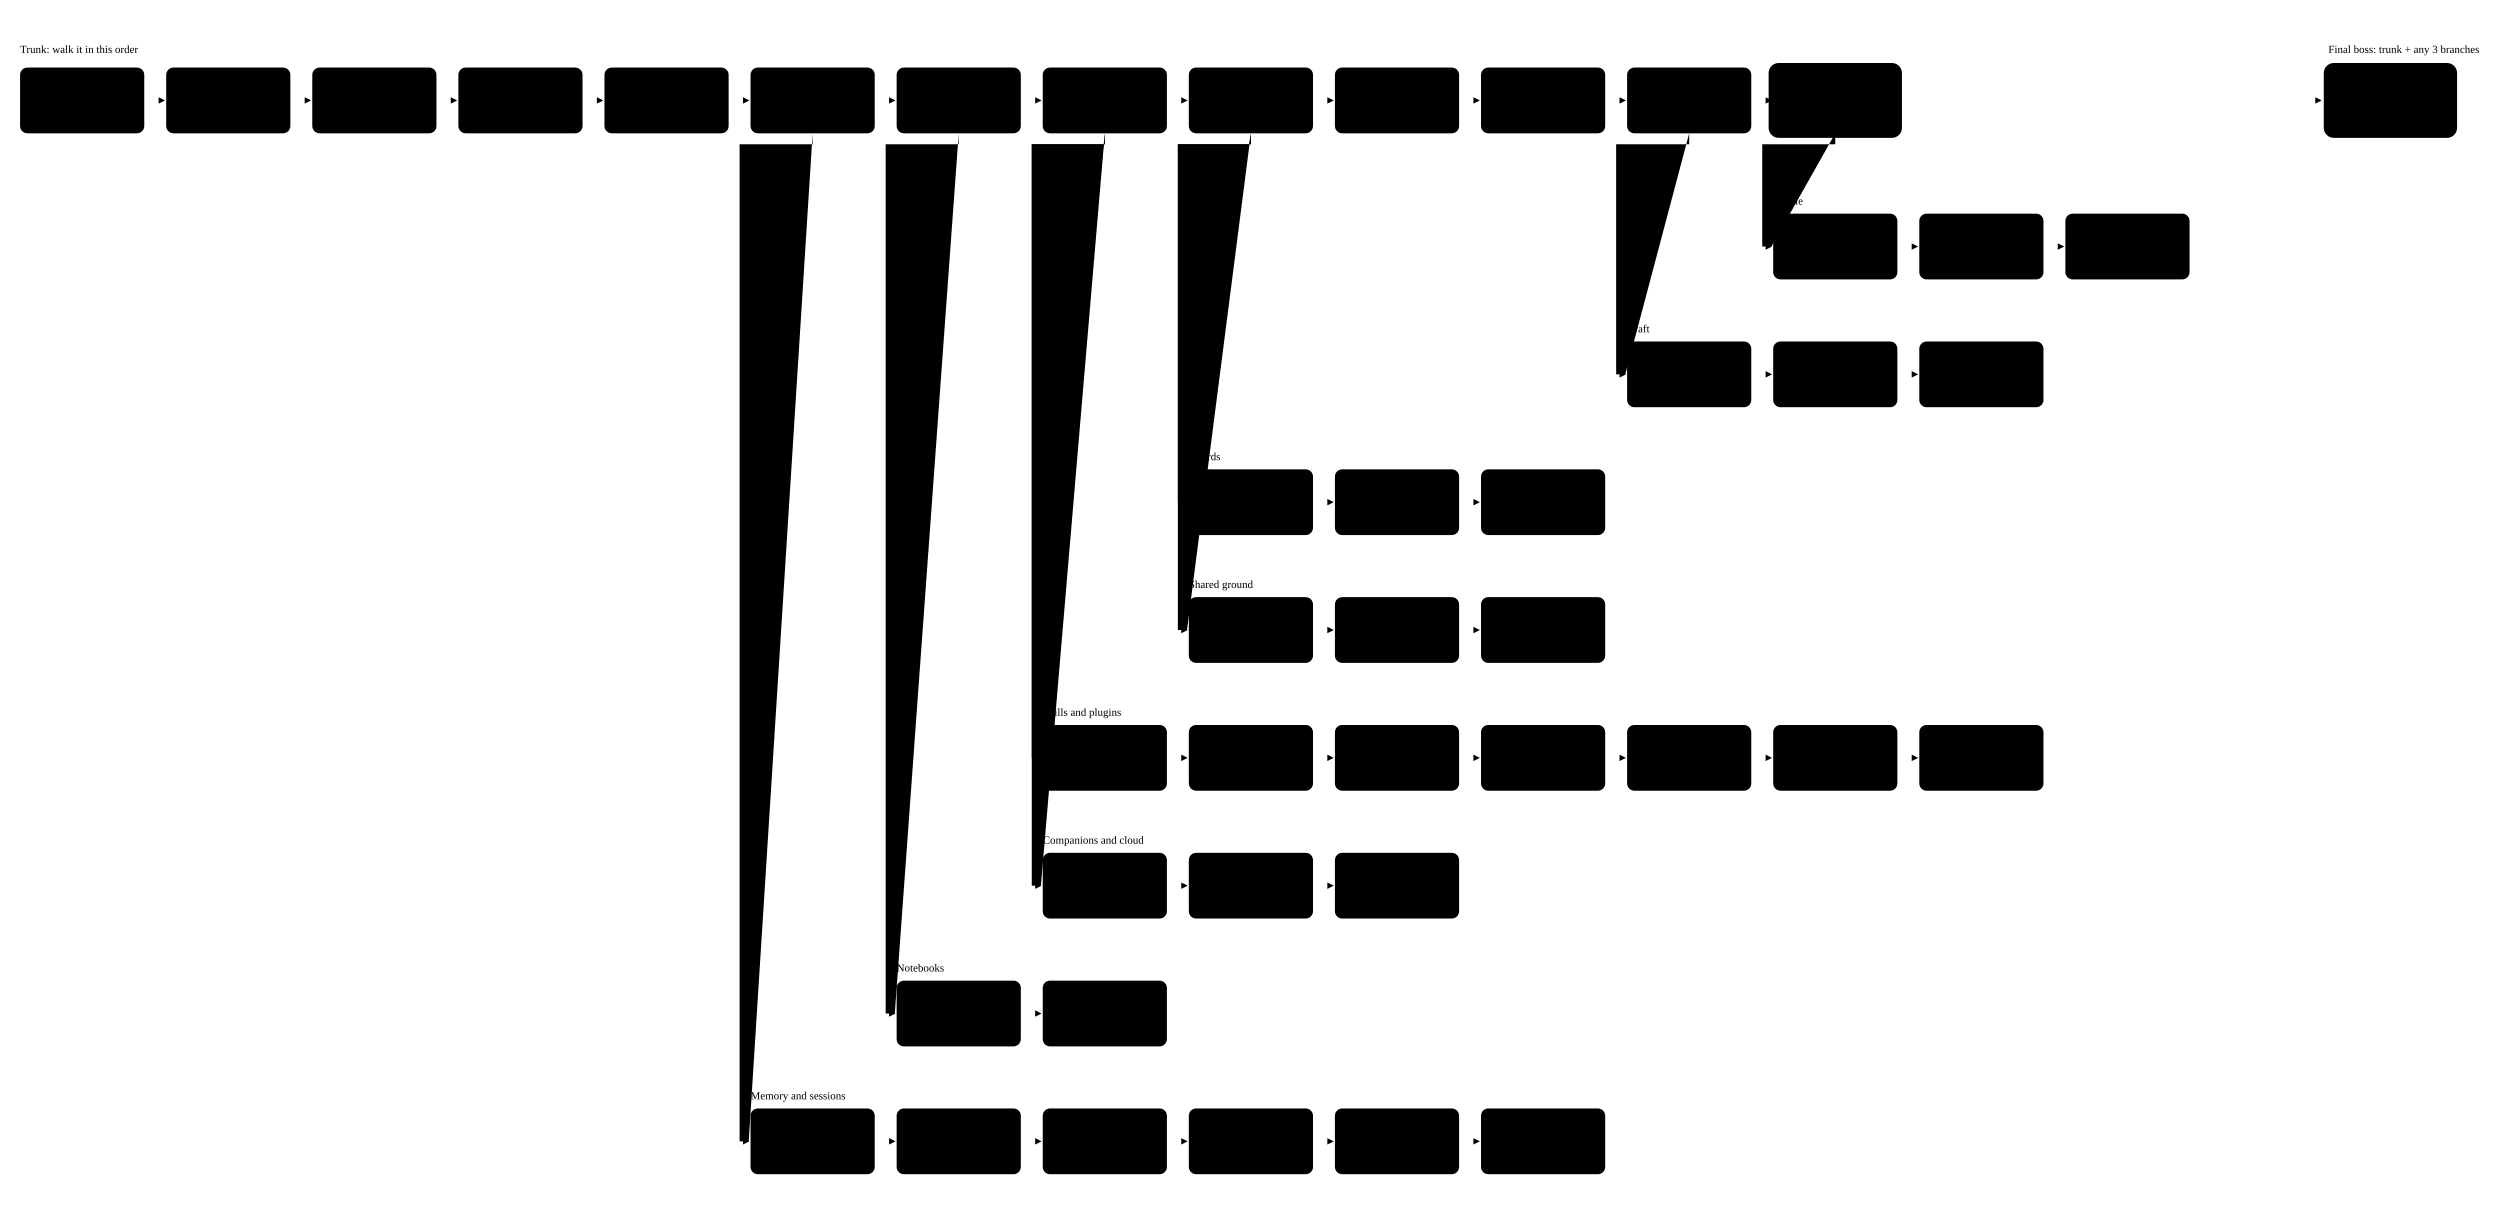
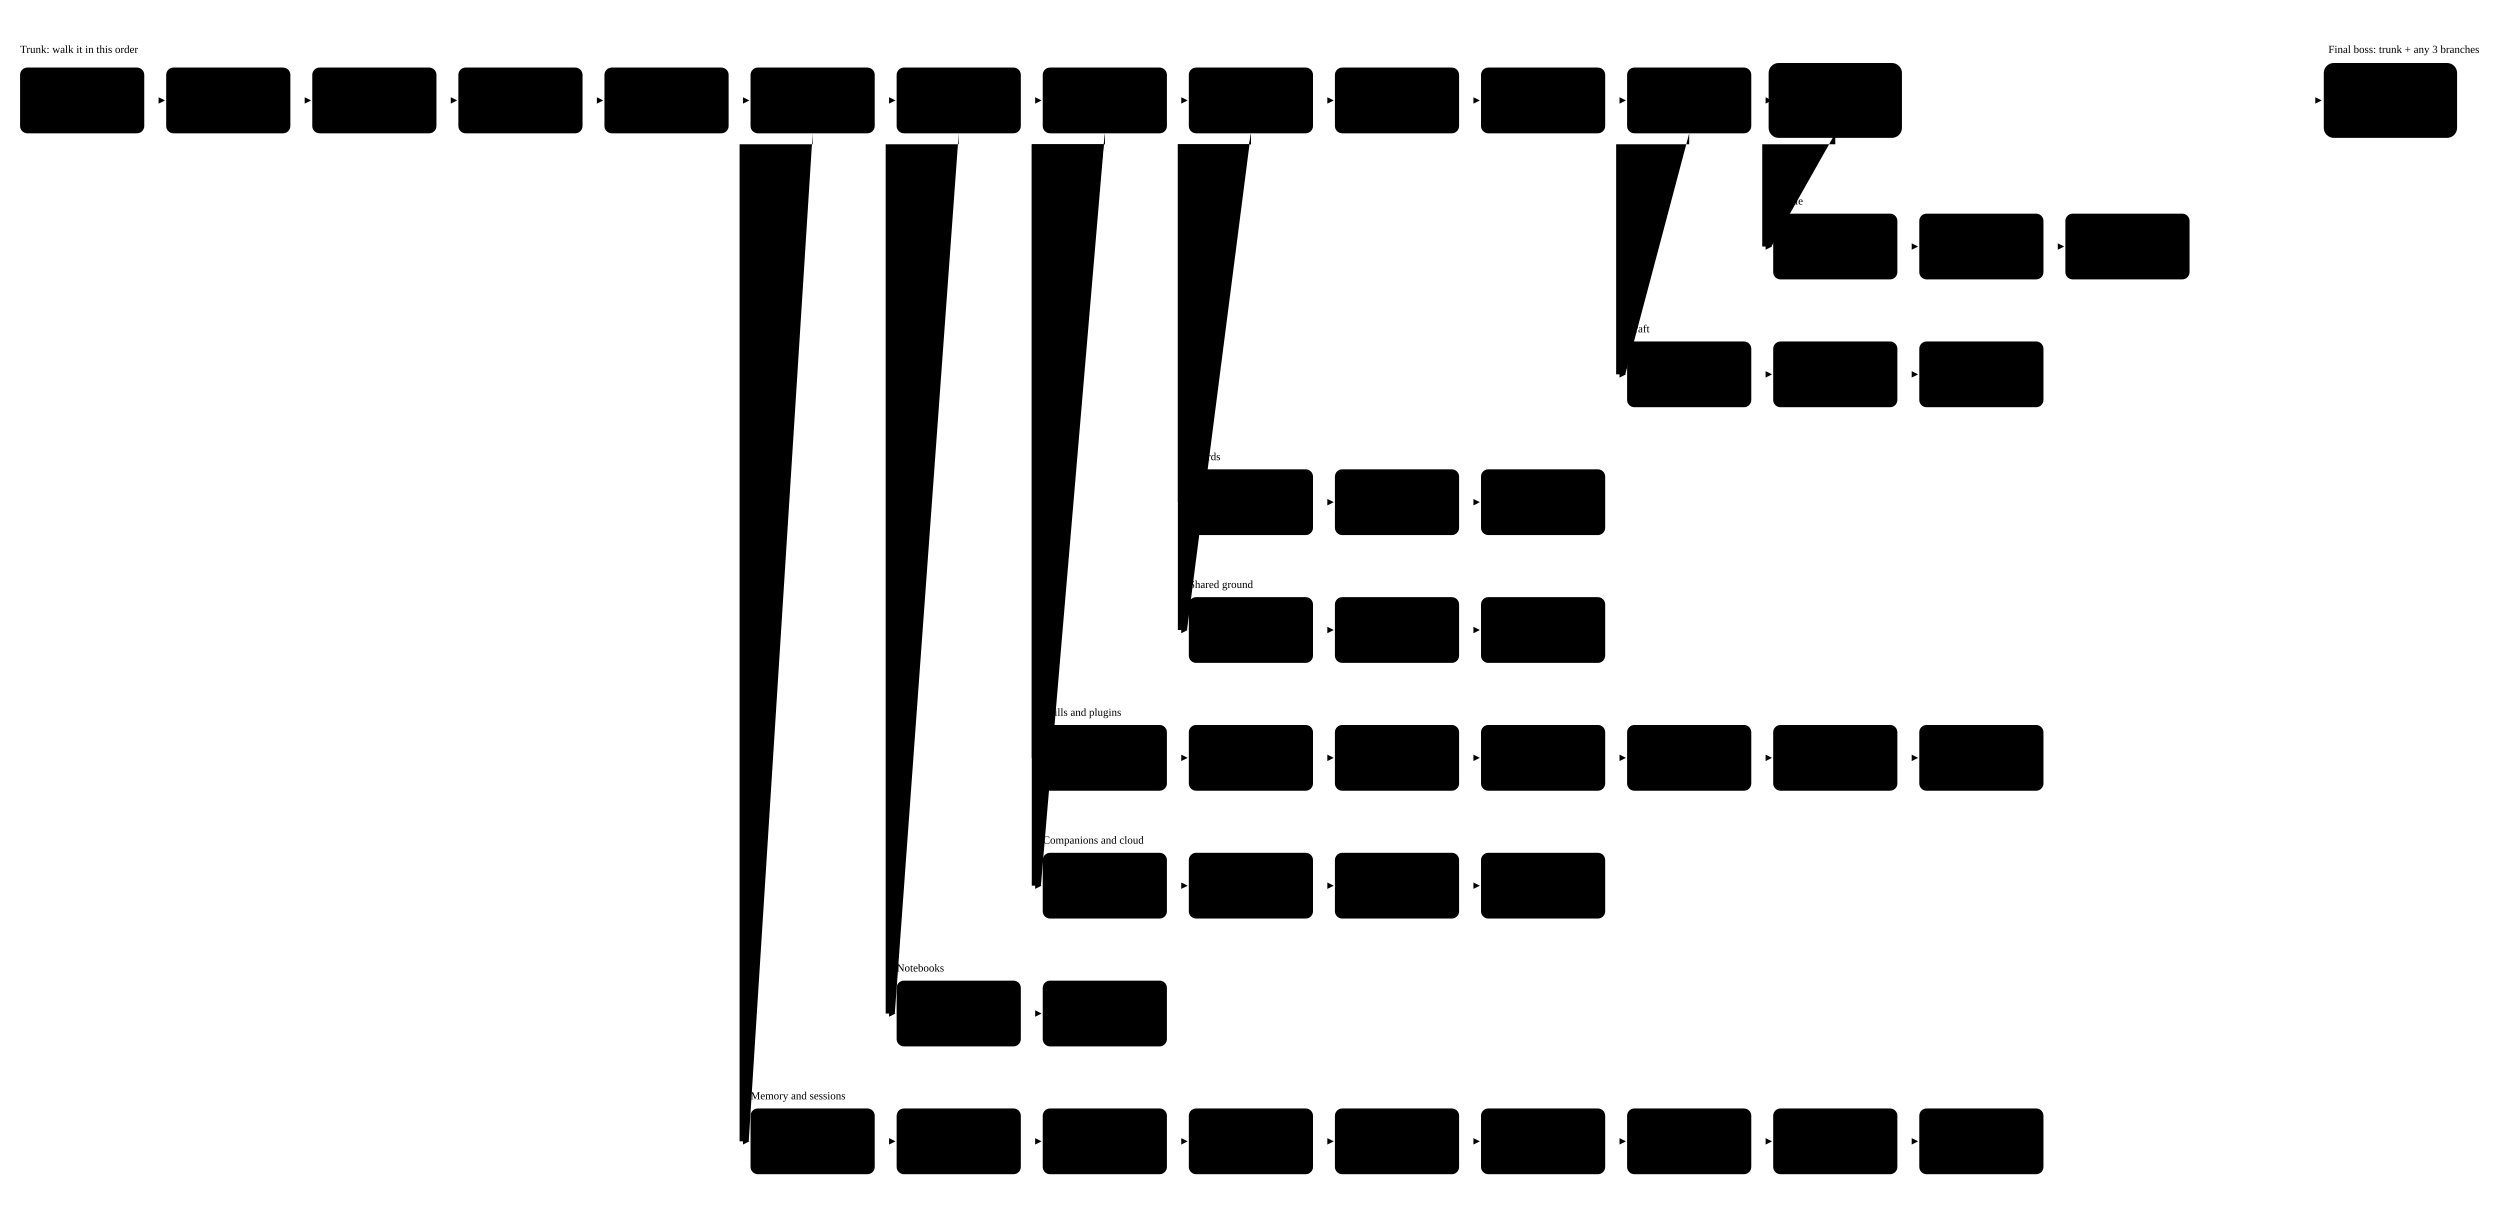
<svg xmlns="http://www.w3.org/2000/svg" class="ao-net" viewBox="0 0 2738 1336" width="2738" height="1336" role="group" aria-label="Quest network. A text list of every quest follows the map.">
  <defs>
    <marker id="ah" viewBox="0 0 10 10" refX="9" refY="5" markerWidth="7" markerHeight="7" orient="auto">
      <path d="M0 0 L10 5 L0 10 z" class="ahead" />
    </marker>
  </defs>
  <line class="edge" x1="158.0" y1="110" x2="180.0" y2="110" marker-end="url(#ah)" />
  <line class="edge" x1="318.0" y1="110" x2="340.0" y2="110" marker-end="url(#ah)" />
  <line class="edge" x1="478.0" y1="110" x2="500.0" y2="110" marker-end="url(#ah)" />
  <line class="edge" x1="638.0" y1="110" x2="660.0" y2="110" marker-end="url(#ah)" />
  <line class="edge" x1="798.0" y1="110" x2="820.0" y2="110" marker-end="url(#ah)" />
  <line class="edge" x1="958.0" y1="110" x2="980.0" y2="110" marker-end="url(#ah)" />
  <line class="edge" x1="1118.0" y1="110" x2="1140.0" y2="110" marker-end="url(#ah)" />
  <line class="edge" x1="1278.0" y1="110" x2="1300.0" y2="110" marker-end="url(#ah)" />
  <line class="edge" x1="1438.0" y1="110" x2="1460.0" y2="110" marker-end="url(#ah)" />
  <line class="edge" x1="1598.0" y1="110" x2="1620.0" y2="110" marker-end="url(#ah)" />
  <line class="edge" x1="1758.0" y1="110" x2="1780.0" y2="110" marker-end="url(#ah)" />
  <line class="edge" x1="1918.0" y1="110" x2="1940.0" y2="110" marker-end="url(#ah)" />
  <line class="edge" x1="2083.0" y1="110" x2="2542.0" y2="110" marker-end="url(#ah)" />
  <path class="edge rail" d="M2010 146.0 V158.0 H1930 V270 H1940.0" marker-end="url(#ah)" />
  <line class="edge" x1="2078.0" y1="270" x2="2100.0" y2="270" marker-end="url(#ah)" />
  <line class="edge" x1="2238.0" y1="270" x2="2260.0" y2="270" marker-end="url(#ah)" />
  <path class="edge bus" d="M2398.0 270 H2468.0" />
  <path class="edge rail" d="M1850 146.0 V158.0 H1770 V410 H1780.0" marker-end="url(#ah)" />
  <line class="edge" x1="1918.0" y1="410" x2="1940.0" y2="410" marker-end="url(#ah)" />
  <line class="edge" x1="2078.0" y1="410" x2="2100.0" y2="410" marker-end="url(#ah)" />
  <path class="edge bus" d="M2238.0 410 H2468.0" />
  <path class="edge rail" d="M1370 146.0 V158.0 H1290 V550 H1300.0" marker-end="url(#ah)" />
  <line class="edge" x1="1438.0" y1="550" x2="1460.0" y2="550" marker-end="url(#ah)" />
  <line class="edge" x1="1598.0" y1="550" x2="1620.0" y2="550" marker-end="url(#ah)" />
  <path class="edge bus" d="M1758.0 550 H2468.0" />
  <path class="edge rail" d="M1370 146.0 V158.0 H1290 V690 H1300.0" marker-end="url(#ah)" />
  <line class="edge" x1="1438.0" y1="690" x2="1460.0" y2="690" marker-end="url(#ah)" />
  <line class="edge" x1="1598.0" y1="690" x2="1620.0" y2="690" marker-end="url(#ah)" />
  <path class="edge bus" d="M1758.0 690 H2468.0" />
  <path class="edge rail" d="M1210 146.0 V158.0 H1130 V830 H1140.0" marker-end="url(#ah)" />
  <line class="edge" x1="1278.0" y1="830" x2="1300.0" y2="830" marker-end="url(#ah)" />
  <line class="edge" x1="1438.0" y1="830" x2="1460.0" y2="830" marker-end="url(#ah)" />
  <line class="edge" x1="1598.0" y1="830" x2="1620.0" y2="830" marker-end="url(#ah)" />
  <line class="edge" x1="1758.0" y1="830" x2="1780.0" y2="830" marker-end="url(#ah)" />
  <line class="edge" x1="1918.0" y1="830" x2="1940.0" y2="830" marker-end="url(#ah)" />
  <line class="edge optional" x1="2078.0" y1="830" x2="2100.0" y2="830" marker-end="url(#ah)" />
  <path class="edge bus" d="M2238.0 830 H2468.0" />
  <path class="edge rail" d="M1210 146.0 V158.0 H1130 V970 H1140.0" marker-end="url(#ah)" />
  <line class="edge" x1="1278.0" y1="970" x2="1300.0" y2="970" marker-end="url(#ah)" />
  <line class="edge optional" x1="1438.0" y1="970" x2="1460.0" y2="970" marker-end="url(#ah)" />
-   <path class="edge bus" d="M1598.0 970 H2468.0" />
+   <line class="edge optional" x1="1598.0" y1="970" x2="1620.0" y2="970" marker-end="url(#ah)" />
+   <path class="edge bus" d="M1758.0 970 H2468.0" />
  <path class="edge rail" d="M1050 146.0 V158.0 H970 V1110 H980.0" marker-end="url(#ah)" />
  <line class="edge" x1="1118.0" y1="1110" x2="1140.0" y2="1110" marker-end="url(#ah)" />
  <path class="edge bus" d="M1278.0 1110 H2468.0" />
  <path class="edge rail" d="M890 146.0 V158.0 H810 V1250 H820.0" marker-end="url(#ah)" />
  <line class="edge" x1="958.0" y1="1250" x2="980.0" y2="1250" marker-end="url(#ah)" />
  <line class="edge" x1="1118.0" y1="1250" x2="1140.0" y2="1250" marker-end="url(#ah)" />
  <line class="edge" x1="1278.0" y1="1250" x2="1300.0" y2="1250" marker-end="url(#ah)" />
  <line class="edge optional" x1="1438.0" y1="1250" x2="1460.0" y2="1250" marker-end="url(#ah)" />
  <line class="edge optional" x1="1598.0" y1="1250" x2="1620.0" y2="1250" marker-end="url(#ah)" />
-   <path class="edge bus" d="M1758.0 1250 H2468.0" />
+   <line class="edge optional" x1="1758.0" y1="1250" x2="1780.0" y2="1250" marker-end="url(#ah)" />
+   <line class="edge optional" x1="1918.0" y1="1250" x2="1940.0" y2="1250" marker-end="url(#ah)" />
+   <line class="edge optional" x1="2078.0" y1="1250" x2="2100.0" y2="1250" marker-end="url(#ah)" />
+   <path class="edge bus" d="M2238.0 1250 H2468.0" />
  <path class="edge bus" d="M2468.0 1250 V110" />
  <text class="lane-label" x="22.0" y="58.0">Trunk: walk it in this order</text>
  <text class="lane-label" x="2550.0" y="58.0">Final boss: trunk + any 3 branches</text>
  <text class="lane-label" x="1942.0" y="224.0" data-branch-label="reef">People <tspan class="bprog" data-branch="reef" />
  </text>
  <text class="lane-label" x="1782.0" y="364.0" data-branch-label="craft">Craft <tspan class="bprog" data-branch="craft" />
  </text>
  <text class="lane-label" x="1302.0" y="504.0" data-branch-label="guards">Guards <tspan class="bprog" data-branch="guards" />
  </text>
  <text class="lane-label" x="1302.0" y="644.0" data-branch-label="citadel">Shared ground <tspan class="bprog" data-branch="citadel" />
  </text>
  <text class="lane-label" x="1142.0" y="784.0" data-branch-label="skills">Skills and plugins <tspan class="bprog" data-branch="skills" />
  </text>
  <text class="lane-label" x="1142.0" y="924.0" data-branch-label="companions">Companions and cloud <tspan class="bprog" data-branch="companions" />
  </text>
  <text class="lane-label" x="982.0" y="1064.0" data-branch-label="notebooks">Notebooks <tspan class="bprog" data-branch="notebooks" />
  </text>
  <text class="lane-label" x="822.0" y="1204.0" data-branch-label="memory">Memory and sessions <tspan class="bprog" data-branch="memory" />
  </text>
  <a class="node trunk" href="zones/basecamp/name-the-fears.html" data-id="basecamp-name-the-fears" data-x="90" data-y="110" data-branch="trunk" data-title="Name the Fears">
    <rect class="box" x="22.0" y="74.0" width="136" height="72" rx="8" />
    <text class="t" x="90" y="92.0" text-anchor="middle">
      <tspan x="90" dy="0">Name the Fears</tspan>
    </text>
    <text class="st" x="90" y="138.0" text-anchor="middle" />
  </a>
  <a class="node trunk" href="zones/basecamp/three-kinds-of-machine.html" data-id="basecamp-three-kinds-of-machine" data-x="250" data-y="110" data-branch="trunk" data-title="Three Kinds of Machine">
    <rect class="box" x="182.0" y="74.0" width="136" height="72" rx="8" />
    <text class="t" x="250" y="92.0" text-anchor="middle">
      <tspan x="250" dy="0">Three Kinds of</tspan>
      <tspan x="250" dy="14">Machine</tspan>
    </text>
    <text class="st" x="250" y="138.0" text-anchor="middle" />
  </a>
  <a class="node trunk" href="zones/basecamp/know-your-gear.html" data-id="basecamp-know-your-gear" data-x="410" data-y="110" data-branch="trunk" data-title="Know Your Gear">
    <rect class="box" x="342.0" y="74.0" width="136" height="72" rx="8" />
    <text class="t" x="410" y="92.0" text-anchor="middle">
      <tspan x="410" dy="0">Know Your Gear</tspan>
    </text>
    <text class="st" x="410" y="138.0" text-anchor="middle" />
  </a>
  <a class="node trunk" href="zones/codon-mill/tokens-not-letters.html" data-id="codon-mill-tokens-not-letters" data-x="570" data-y="110" data-branch="trunk" data-title="Tokens, Not Letters">
    <rect class="box" x="502.0" y="74.0" width="136" height="72" rx="8" />
    <text class="t" x="570" y="92.0" text-anchor="middle">
      <tspan x="570" dy="0">Tokens, Not</tspan>
      <tspan x="570" dy="14">Letters</tspan>
    </text>
    <text class="st" x="570" y="138.0" text-anchor="middle" />
  </a>
  <a class="node trunk" href="zones/codon-mill/where-machines-fail.html" data-id="codon-mill-where-machines-fail" data-x="730" data-y="110" data-branch="trunk" data-title="Where Machines Fail">
    <rect class="box" x="662.0" y="74.0" width="136" height="72" rx="8" />
    <text class="t" x="730" y="92.0" text-anchor="middle">
      <tspan x="730" dy="0">Where Machines</tspan>
      <tspan x="730" dy="14">Fail</tspan>
    </text>
    <text class="st" x="730" y="138.0" text-anchor="middle" />
  </a>
  <a class="node trunk" href="zones/codon-mill/the-context-window.html" data-id="codon-mill-the-context-window" data-x="890" data-y="110" data-branch="trunk" data-title="The Context Window">
    <rect class="box" x="822.0" y="74.0" width="136" height="72" rx="8" />
    <text class="t" x="890" y="92.0" text-anchor="middle">
      <tspan x="890" dy="0">The Context</tspan>
      <tspan x="890" dy="14">Window</tspan>
    </text>
    <text class="st" x="890" y="138.0" text-anchor="middle" />
  </a>
  <a class="node trunk" href="zones/crypt/shield-of-undo.html" data-id="crypt-shield-of-undo" data-x="1050" data-y="110" data-branch="trunk" data-title="Save Point">
    <rect class="box" x="982.0" y="74.0" width="136" height="72" rx="8" />
    <text class="t" x="1050" y="92.0" text-anchor="middle">
      <tspan x="1050" dy="0">Save Point</tspan>
    </text>
    <text class="st" x="1050" y="138.0" text-anchor="middle" />
  </a>
  <a class="node trunk" href="zones/kennel/recruit-the-beast.html" data-id="kennel-recruit-the-beast" data-x="1210" data-y="110" data-branch="trunk" data-title="Recruit the Beast">
    <rect class="box" x="1142.0" y="74.0" width="136" height="72" rx="8" />
    <text class="t" x="1210" y="92.0" text-anchor="middle">
      <tspan x="1210" dy="0">Recruit the Beast</tspan>
    </text>
    <text class="st" x="1210" y="138.0" text-anchor="middle" />
  </a>
  <a class="node trunk" href="zones/crypt/rules-of-the-carapace.html" data-id="crypt-rules-of-the-carapace" data-x="1370" data-y="110" data-branch="trunk" data-title="Grow the Carapace">
    <rect class="box" x="1302.0" y="74.0" width="136" height="72" rx="8" />
    <text class="t" x="1370" y="92.0" text-anchor="middle">
      <tspan x="1370" dy="0">Grow the Carapace</tspan>
    </text>
    <text class="st" x="1370" y="138.0" text-anchor="middle" />
  </a>
  <a class="node trunk" href="zones/crypt/secrets-and-sensitive-ground.html" data-id="crypt-secrets-and-sensitive-ground" data-x="1530" data-y="110" data-branch="trunk" data-title="The Locked Cabinet">
    <rect class="box" x="1462.0" y="74.0" width="136" height="72" rx="8" />
    <text class="t" x="1530" y="92.0" text-anchor="middle">
      <tspan x="1530" dy="0">The Locked</tspan>
      <tspan x="1530" dy="14">Cabinet</tspan>
    </text>
    <text class="st" x="1530" y="138.0" text-anchor="middle" />
  </a>
  <a class="node trunk" href="zones/maze/spot-the-mirage.html" data-id="maze-spot-the-mirage" data-x="1690" data-y="110" data-branch="trunk" data-title="Spot the Mirage">
    <rect class="box" x="1622.0" y="74.0" width="136" height="72" rx="8" />
    <text class="t" x="1690" y="92.0" text-anchor="middle">
      <tspan x="1690" dy="0">Spot the Mirage</tspan>
    </text>
    <text class="st" x="1690" y="138.0" text-anchor="middle" />
  </a>
  <a class="node trunk" href="zones/maze/ground-truth.html" data-id="maze-ground-truth" data-x="1850" data-y="110" data-branch="trunk" data-title="Ground Truth">
    <rect class="box" x="1782.0" y="74.0" width="136" height="72" rx="8" />
    <text class="t" x="1850" y="92.0" text-anchor="middle">
      <tspan x="1850" dy="0">Ground Truth</tspan>
    </text>
    <text class="st" x="1850" y="138.0" text-anchor="middle" />
  </a>
  <a class="node trunk boss" href="zones/maze/wall-of-output.html" data-id="maze-wall-of-output" data-x="2010" data-y="110" data-branch="trunk" data-title="Boss: The Wall of Output">
    <rect class="box" x="1942.0" y="74.0" width="136" height="72" rx="8" />
    <rect class="box2" x="1937.0" y="69.0" width="146" height="82" rx="11" />
    <text class="t" x="2010" y="92.0" text-anchor="middle">
      <tspan x="2010" dy="0">Boss: The Wall of</tspan>
      <tspan x="2010" dy="14">Output</tspan>
    </text>
    <text class="st" x="2010" y="138.0" text-anchor="middle" />
  </a>
  <a class="node finale boss" href="zones/murk/clear-the-murk.html" data-id="murk-clear-the-murk" data-x="2618.0" data-y="110" data-branch="finale" data-title="Boss: Clear the Murk">
    <rect class="box" x="2550.0" y="74.0" width="136" height="72" rx="8" />
    <rect class="box2" x="2545.0" y="69.0" width="146" height="82" rx="11" />
    <text class="t" x="2618.0" y="92.0" text-anchor="middle">
      <tspan x="2618.0" dy="0">Boss: Clear the</tspan>
      <tspan x="2618.0" dy="14">Murk</tspan>
    </text>
    <text class="st" x="2618.0" y="138.0" text-anchor="middle" />
  </a>
  <a class="node branch" href="zones/reef/send-small-say-so.html" data-id="reef-send-small-say-so" data-x="2010" data-y="270" data-branch="reef" data-title="Send Small, Say So">
    <rect class="box" x="1942.0" y="234.0" width="136" height="72" rx="8" />
    <text class="t" x="2010" y="252.0" text-anchor="middle">
      <tspan x="2010" dy="0">Send Small, Say</tspan>
      <tspan x="2010" dy="14">So</tspan>
    </text>
    <text class="st" x="2010" y="298.0" text-anchor="middle" />
  </a>
  <a class="node branch" href="zones/reef/the-reviewers-code.html" data-id="reef-the-reviewers-code" data-x="2170" data-y="270" data-branch="reef" data-title="The Reviewer's Code">
    <rect class="box" x="2102.0" y="234.0" width="136" height="72" rx="8" />
    <text class="t" x="2170" y="252.0" text-anchor="middle">
      <tspan x="2170" dy="0">The Reviewer's</tspan>
      <tspan x="2170" dy="14">Code</tspan>
    </text>
    <text class="st" x="2170" y="298.0" text-anchor="middle" />
  </a>
  <a class="node branch" href="zones/reef/teach-and-share-the-load.html" data-id="reef-teach-and-share-the-load" data-x="2330" data-y="270" data-branch="reef" data-title="Teach and Share the Load">
    <rect class="box" x="2262.0" y="234.0" width="136" height="72" rx="8" />
    <text class="t" x="2330" y="252.0" text-anchor="middle">
      <tspan x="2330" dy="0">Teach and Share</tspan>
      <tspan x="2330" dy="14">the Load</tspan>
    </text>
    <text class="st" x="2330" y="298.0" text-anchor="middle" />
  </a>
  <a class="node branch" href="zones/factory/dry-run-first.html" data-id="factory-dry-run-first" data-x="1850" data-y="410" data-branch="craft" data-title="Dry Run First">
    <rect class="box" x="1782.0" y="374.0" width="136" height="72" rx="8" />
    <text class="t" x="1850" y="392.0" text-anchor="middle">
      <tspan x="1850" dy="0">Dry Run First</tspan>
    </text>
    <text class="st" x="1850" y="438.0" text-anchor="middle" />
  </a>
  <a class="node branch" href="zones/factory/same-every-time.html" data-id="factory-same-every-time" data-x="2010" data-y="410" data-branch="craft" data-title="Same Every Time">
    <rect class="box" x="1942.0" y="374.0" width="136" height="72" rx="8" />
    <text class="t" x="2010" y="392.0" text-anchor="middle">
      <tspan x="2010" dy="0">Same Every Time</tspan>
    </text>
    <text class="st" x="2010" y="438.0" text-anchor="middle" />
  </a>
  <a class="node branch" href="zones/factory/read-the-rails.html" data-id="factory-read-the-rails" data-x="2170" data-y="410" data-branch="craft" data-title="Read the Rails">
    <rect class="box" x="2102.0" y="374.0" width="136" height="72" rx="8" />
    <text class="t" x="2170" y="392.0" text-anchor="middle">
      <tspan x="2170" dy="0">Read the Rails</tspan>
    </text>
    <text class="st" x="2170" y="438.0" text-anchor="middle" />
  </a>
  <a class="node branch" href="zones/gatehouse/plug-in-a-server.html" data-id="gatehouse-plug-in-a-server" data-x="1370" data-y="550" data-branch="guards" data-title="Plug In a Server">
    <rect class="box" x="1302.0" y="514.0" width="136" height="72" rx="8" />
    <text class="t" x="1370" y="532.0" text-anchor="middle">
      <tspan x="1370" dy="0">Plug In a Server</tspan>
    </text>
    <text class="st" x="1370" y="578.0" text-anchor="middle" />
  </a>
  <a class="node branch" href="zones/gatehouse/guard-the-door.html" data-id="gatehouse-guard-the-door" data-x="1530" data-y="550" data-branch="guards" data-title="Guard the Door">
    <rect class="box" x="1462.0" y="514.0" width="136" height="72" rx="8" />
    <text class="t" x="1530" y="532.0" text-anchor="middle">
      <tspan x="1530" dy="0">Guard the Door</tspan>
    </text>
    <text class="st" x="1530" y="578.0" text-anchor="middle" />
  </a>
  <a class="node branch" href="zones/gatehouse/advice-or-enforcement.html" data-id="gatehouse-advice-or-enforcement" data-x="1690" data-y="550" data-branch="guards" data-title="Advice or Enforcement">
    <rect class="box" x="1622.0" y="514.0" width="136" height="72" rx="8" />
    <text class="t" x="1690" y="532.0" text-anchor="middle">
      <tspan x="1690" dy="0">Advice or</tspan>
      <tspan x="1690" dy="14">Enforcement</tspan>
    </text>
    <text class="st" x="1690" y="578.0" text-anchor="middle" />
  </a>
  <a class="node branch" href="zones/citadel/login-node-manners.html" data-id="citadel-login-node-manners" data-x="1370" data-y="690" data-branch="citadel" data-title="Login Node Manners">
    <rect class="box" x="1302.0" y="654.0" width="136" height="72" rx="8" />
    <text class="t" x="1370" y="672.0" text-anchor="middle">
      <tspan x="1370" dy="0">Login Node</tspan>
      <tspan x="1370" dy="14">Manners</tspan>
    </text>
    <text class="st" x="1370" y="718.0" text-anchor="middle" />
  </a>
  <a class="node branch" href="zones/citadel/jobs-not-jam.html" data-id="citadel-jobs-not-jam" data-x="1530" data-y="690" data-branch="citadel" data-title="Jobs, Not Jam">
    <rect class="box" x="1462.0" y="654.0" width="136" height="72" rx="8" />
    <text class="t" x="1530" y="672.0" text-anchor="middle">
      <tspan x="1530" dy="0">Jobs, Not Jam</tspan>
    </text>
    <text class="st" x="1530" y="718.0" text-anchor="middle" />
  </a>
  <a class="node branch" href="zones/citadel/keys-on-shared-ground.html" data-id="citadel-keys-on-shared-ground" data-x="1690" data-y="690" data-branch="citadel" data-title="Keys on Shared Ground">
    <rect class="box" x="1622.0" y="654.0" width="136" height="72" rx="8" />
    <text class="t" x="1690" y="672.0" text-anchor="middle">
      <tspan x="1690" dy="0">Keys on Shared</tspan>
      <tspan x="1690" dy="14">Ground</tspan>
    </text>
    <text class="st" x="1690" y="718.0" text-anchor="middle" />
  </a>
  <a class="node branch" href="zones/forest/write-the-brief.html" data-id="forest-write-the-brief" data-x="1210" data-y="830" data-branch="skills" data-title="Write the Brief">
    <rect class="box" x="1142.0" y="794.0" width="136" height="72" rx="8" />
    <text class="t" x="1210" y="812.0" text-anchor="middle">
      <tspan x="1210" dy="0">Write the Brief</tspan>
    </text>
    <text class="st" x="1210" y="858.0" text-anchor="middle" />
  </a>
  <a class="node branch" href="zones/forest/plan-before-you-edit.html" data-id="forest-plan-before-you-edit" data-x="1370" data-y="830" data-branch="skills" data-title="Plan Before You Edit">
    <rect class="box" x="1302.0" y="794.0" width="136" height="72" rx="8" />
    <text class="t" x="1370" y="812.0" text-anchor="middle">
      <tspan x="1370" dy="0">Plan Before You</tspan>
      <tspan x="1370" dy="14">Edit</tspan>
    </text>
    <text class="st" x="1370" y="858.0" text-anchor="middle" />
  </a>
  <a class="node branch" href="zones/forest/the-project-charter.html" data-id="forest-the-project-charter" data-x="1530" data-y="830" data-branch="skills" data-title="The Project Charter">
    <rect class="box" x="1462.0" y="794.0" width="136" height="72" rx="8" />
    <text class="t" x="1530" y="812.0" text-anchor="middle">
      <tspan x="1530" dy="0">The Project</tspan>
      <tspan x="1530" dy="14">Charter</tspan>
    </text>
    <text class="st" x="1530" y="858.0" text-anchor="middle" />
  </a>
  <a class="node branch" href="zones/forest/forge-a-skill.html" data-id="forest-forge-a-skill" data-x="1690" data-y="830" data-branch="skills" data-title="Forge a Skill">
    <rect class="box" x="1622.0" y="794.0" width="136" height="72" rx="8" />
    <text class="t" x="1690" y="812.0" text-anchor="middle">
      <tspan x="1690" dy="0">Forge a Skill</tspan>
    </text>
    <text class="st" x="1690" y="858.0" text-anchor="middle" />
  </a>
  <a class="node branch" href="zones/forest/close-the-loop.html" data-id="forest-close-the-loop" data-x="1850" data-y="830" data-branch="skills" data-title="Close the Loop">
    <rect class="box" x="1782.0" y="794.0" width="136" height="72" rx="8" />
    <text class="t" x="1850" y="812.0" text-anchor="middle">
      <tspan x="1850" dy="0">Close the Loop</tspan>
    </text>
    <text class="st" x="1850" y="858.0" text-anchor="middle" />
  </a>
  <a class="node branch" href="zones/forest/test-the-skill.html" data-id="forest-test-the-skill" data-x="2010" data-y="830" data-branch="skills" data-title="Test the Skill">
    <rect class="box" x="1942.0" y="794.0" width="136" height="72" rx="8" />
    <text class="t" x="2010" y="812.0" text-anchor="middle">
      <tspan x="2010" dy="0">Test the Skill</tspan>
    </text>
    <text class="st" x="2010" y="858.0" text-anchor="middle" />
  </a>
  <a class="node branch optional" href="zones/forest/bundle-a-plugin.html" data-id="forest-bundle-a-plugin" data-x="2170" data-y="830" data-branch="skills" data-title="Bundle a Plugin">
    <rect class="box" x="2102.0" y="794.0" width="136" height="72" rx="8" />
    <text class="t" x="2170" y="812.0" text-anchor="middle">
      <tspan x="2170" dy="0">Bundle a Plugin</tspan>
    </text>
    <text class="st" x="2170" y="858.0" text-anchor="middle" />
  </a>
  <a class="node branch" href="zones/kennel/pick-your-companion.html" data-id="kennel-pick-your-companion" data-x="1210" data-y="970" data-branch="companions" data-title="Pick Your Companion">
    <rect class="box" x="1142.0" y="934.0" width="136" height="72" rx="8" />
    <text class="t" x="1210" y="952.0" text-anchor="middle">
      <tspan x="1210" dy="0">Pick Your</tspan>
      <tspan x="1210" dy="14">Companion</tspan>
    </text>
    <text class="st" x="1210" y="998.0" text-anchor="middle" />
  </a>
  <a class="node branch" href="zones/kennel/claude-in-the-cloud.html" data-id="kennel-claude-in-the-cloud" data-x="1370" data-y="970" data-branch="companions" data-title="Claude in the Cloud">
    <rect class="box" x="1302.0" y="934.0" width="136" height="72" rx="8" />
    <text class="t" x="1370" y="952.0" text-anchor="middle">
      <tspan x="1370" dy="0">Claude in the</tspan>
      <tspan x="1370" dy="14">Cloud</tspan>
    </text>
    <text class="st" x="1370" y="998.0" text-anchor="middle" />
  </a>
  <a class="node branch optional" href="zones/kennel/adopt-the-pet.html" data-id="kennel-adopt-the-pet" data-x="1530" data-y="970" data-branch="companions" data-title="Adopt the Pet">
    <rect class="box" x="1462.0" y="934.0" width="136" height="72" rx="8" />
    <text class="t" x="1530" y="952.0" text-anchor="middle">
      <tspan x="1530" dy="0">Adopt the Pet</tspan>
    </text>
    <text class="st" x="1530" y="998.0" text-anchor="middle" />
  </a>
+   <a class="node branch optional" href="zones/kennel/free-is-not-free.html" data-id="kennel-free-is-not-free" data-x="1690" data-y="970" data-branch="companions" data-title="Free Is Not Free">
+     <rect class="box" x="1622.0" y="934.0" width="136" height="72" rx="8" />
+     <text class="t" x="1690" y="952.0" text-anchor="middle">
+       <tspan x="1690" dy="0">Free Is Not Free</tspan>
+     </text>
+     <text class="st" x="1690" y="998.0" text-anchor="middle" />
+   </a>
  <a class="node branch" href="zones/scriptorium/why-notebooks-diff-badly.html" data-id="scriptorium-why-notebooks-diff-badly" data-x="1050" data-y="1110" data-branch="notebooks" data-title="Why Notebooks Diff Badly">
    <rect class="box" x="982.0" y="1074.0" width="136" height="72" rx="8" />
    <text class="t" x="1050" y="1092.0" text-anchor="middle">
      <tspan x="1050" dy="0">Why Notebooks</tspan>
      <tspan x="1050" dy="14">Diff Badly</tspan>
    </text>
    <text class="st" x="1050" y="1138.0" text-anchor="middle" />
  </a>
  <a class="node branch" href="zones/scriptorium/run-it-top-to-bottom.html" data-id="scriptorium-run-it-top-to-bottom" data-x="1210" data-y="1110" data-branch="notebooks" data-title="Run It Top to Bottom">
    <rect class="box" x="1142.0" y="1074.0" width="136" height="72" rx="8" />
    <text class="t" x="1210" y="1092.0" text-anchor="middle">
      <tspan x="1210" dy="0">Run It Top to</tspan>
      <tspan x="1210" dy="14">Bottom</tspan>
    </text>
    <text class="st" x="1210" y="1138.0" text-anchor="middle" />
  </a>
  <a class="node branch" href="zones/codon-mill/memory-sessions-and-usage.html" data-id="codon-mill-memory-sessions-and-usage" data-x="890" data-y="1250" data-branch="memory" data-title="Memory, Sessions and Usage">
    <rect class="box" x="822.0" y="1214.0" width="136" height="72" rx="8" />
    <text class="t" x="890" y="1232.0" text-anchor="middle">
      <tspan x="890" dy="0">Memory, Sessions</tspan>
      <tspan x="890" dy="14">and Usage</tspan>
    </text>
    <text class="st" x="890" y="1278.0" text-anchor="middle" />
  </a>
  <a class="node branch" href="zones/codon-mill/when-to-start-fresh.html" data-id="codon-mill-when-to-start-fresh" data-x="1050" data-y="1250" data-branch="memory" data-title="When to Start Fresh">
    <rect class="box" x="982.0" y="1214.0" width="136" height="72" rx="8" />
    <text class="t" x="1050" y="1232.0" text-anchor="middle">
      <tspan x="1050" dy="0">When to Start</tspan>
      <tspan x="1050" dy="14">Fresh</tspan>
    </text>
    <text class="st" x="1050" y="1278.0" text-anchor="middle" />
  </a>
  <a class="node branch" href="zones/codon-mill/the-stream-of-ideas.html" data-id="codon-mill-the-stream-of-ideas" data-x="1210" data-y="1250" data-branch="memory" data-title="The Stream of Ideas">
    <rect class="box" x="1142.0" y="1214.0" width="136" height="72" rx="8" />
    <text class="t" x="1210" y="1232.0" text-anchor="middle">
      <tspan x="1210" dy="0">The Stream of</tspan>
      <tspan x="1210" dy="14">Ideas</tspan>
    </text>
    <text class="st" x="1210" y="1278.0" text-anchor="middle" />
  </a>
  <a class="node branch" href="zones/codon-mill/handoff-notes.html" data-id="codon-mill-handoff-notes" data-x="1370" data-y="1250" data-branch="memory" data-title="Handoff Notes">
    <rect class="box" x="1302.0" y="1214.0" width="136" height="72" rx="8" />
    <text class="t" x="1370" y="1232.0" text-anchor="middle">
      <tspan x="1370" dy="0">Handoff Notes</tspan>
    </text>
    <text class="st" x="1370" y="1278.0" text-anchor="middle" />
  </a>
  <a class="node branch optional" href="zones/codon-mill/who-said-what.html" data-id="codon-mill-who-said-what" data-x="1530" data-y="1250" data-branch="memory" data-title="Who Said What">
    <rect class="box" x="1462.0" y="1214.0" width="136" height="72" rx="8" />
    <text class="t" x="1530" y="1232.0" text-anchor="middle">
      <tspan x="1530" dy="0">Who Said What</tspan>
    </text>
    <text class="st" x="1530" y="1278.0" text-anchor="middle" />
  </a>
  <a class="node branch optional" href="zones/codon-mill/too-many-tools-too-many-agents.html" data-id="codon-mill-too-many-tools-too-many-agents" data-x="1690" data-y="1250" data-branch="memory" data-title="Too Many Tools, Too Many Agents">
    <rect class="box" x="1622.0" y="1214.0" width="136" height="72" rx="8" />
    <text class="t" x="1690" y="1232.0" text-anchor="middle">
      <tspan x="1690" dy="0">Too Many Tools,</tspan>
      <tspan x="1690" dy="14">Too Many Agents</tspan>
    </text>
    <text class="st" x="1690" y="1278.0" text-anchor="middle" />
  </a>
+   <a class="node branch optional" href="zones/codon-mill/rag-and-its-cousins.html" data-id="codon-mill-rag-and-its-cousins" data-x="1850" data-y="1250" data-branch="memory" data-title="RAG and Its Cousins">
+     <rect class="box" x="1782.0" y="1214.0" width="136" height="72" rx="8" />
+     <text class="t" x="1850" y="1232.0" text-anchor="middle">
+       <tspan x="1850" dy="0">RAG and Its</tspan>
+       <tspan x="1850" dy="14">Cousins</tspan>
+     </text>
+     <text class="st" x="1850" y="1278.0" text-anchor="middle" />
+   </a>
+   <a class="node branch optional" href="zones/codon-mill/grow-a-graph-with-ollama.html" data-id="codon-mill-grow-a-graph-with-ollama" data-x="2010" data-y="1250" data-branch="memory" data-title="Grow a Graph with Ollama">
+     <rect class="box" x="1942.0" y="1214.0" width="136" height="72" rx="8" />
+     <text class="t" x="2010" y="1232.0" text-anchor="middle">
+       <tspan x="2010" dy="0">Grow a Graph with</tspan>
+       <tspan x="2010" dy="14">Ollama</tspan>
+     </text>
+     <text class="st" x="2010" y="1278.0" text-anchor="middle" />
+   </a>
+   <a class="node branch optional" href="zones/codon-mill/llm-wiki.html" data-id="codon-mill-llm-wiki" data-x="2170" data-y="1250" data-branch="memory" data-title="Keep a Living Wiki">
+     <rect class="box" x="2102.0" y="1214.0" width="136" height="72" rx="8" />
+     <text class="t" x="2170" y="1232.0" text-anchor="middle">
+       <tspan x="2170" dy="0">Keep a Living</tspan>
+       <tspan x="2170" dy="14">Wiki</tspan>
+     </text>
+     <text class="st" x="2170" y="1278.0" text-anchor="middle" />
+   </a>
</svg>
